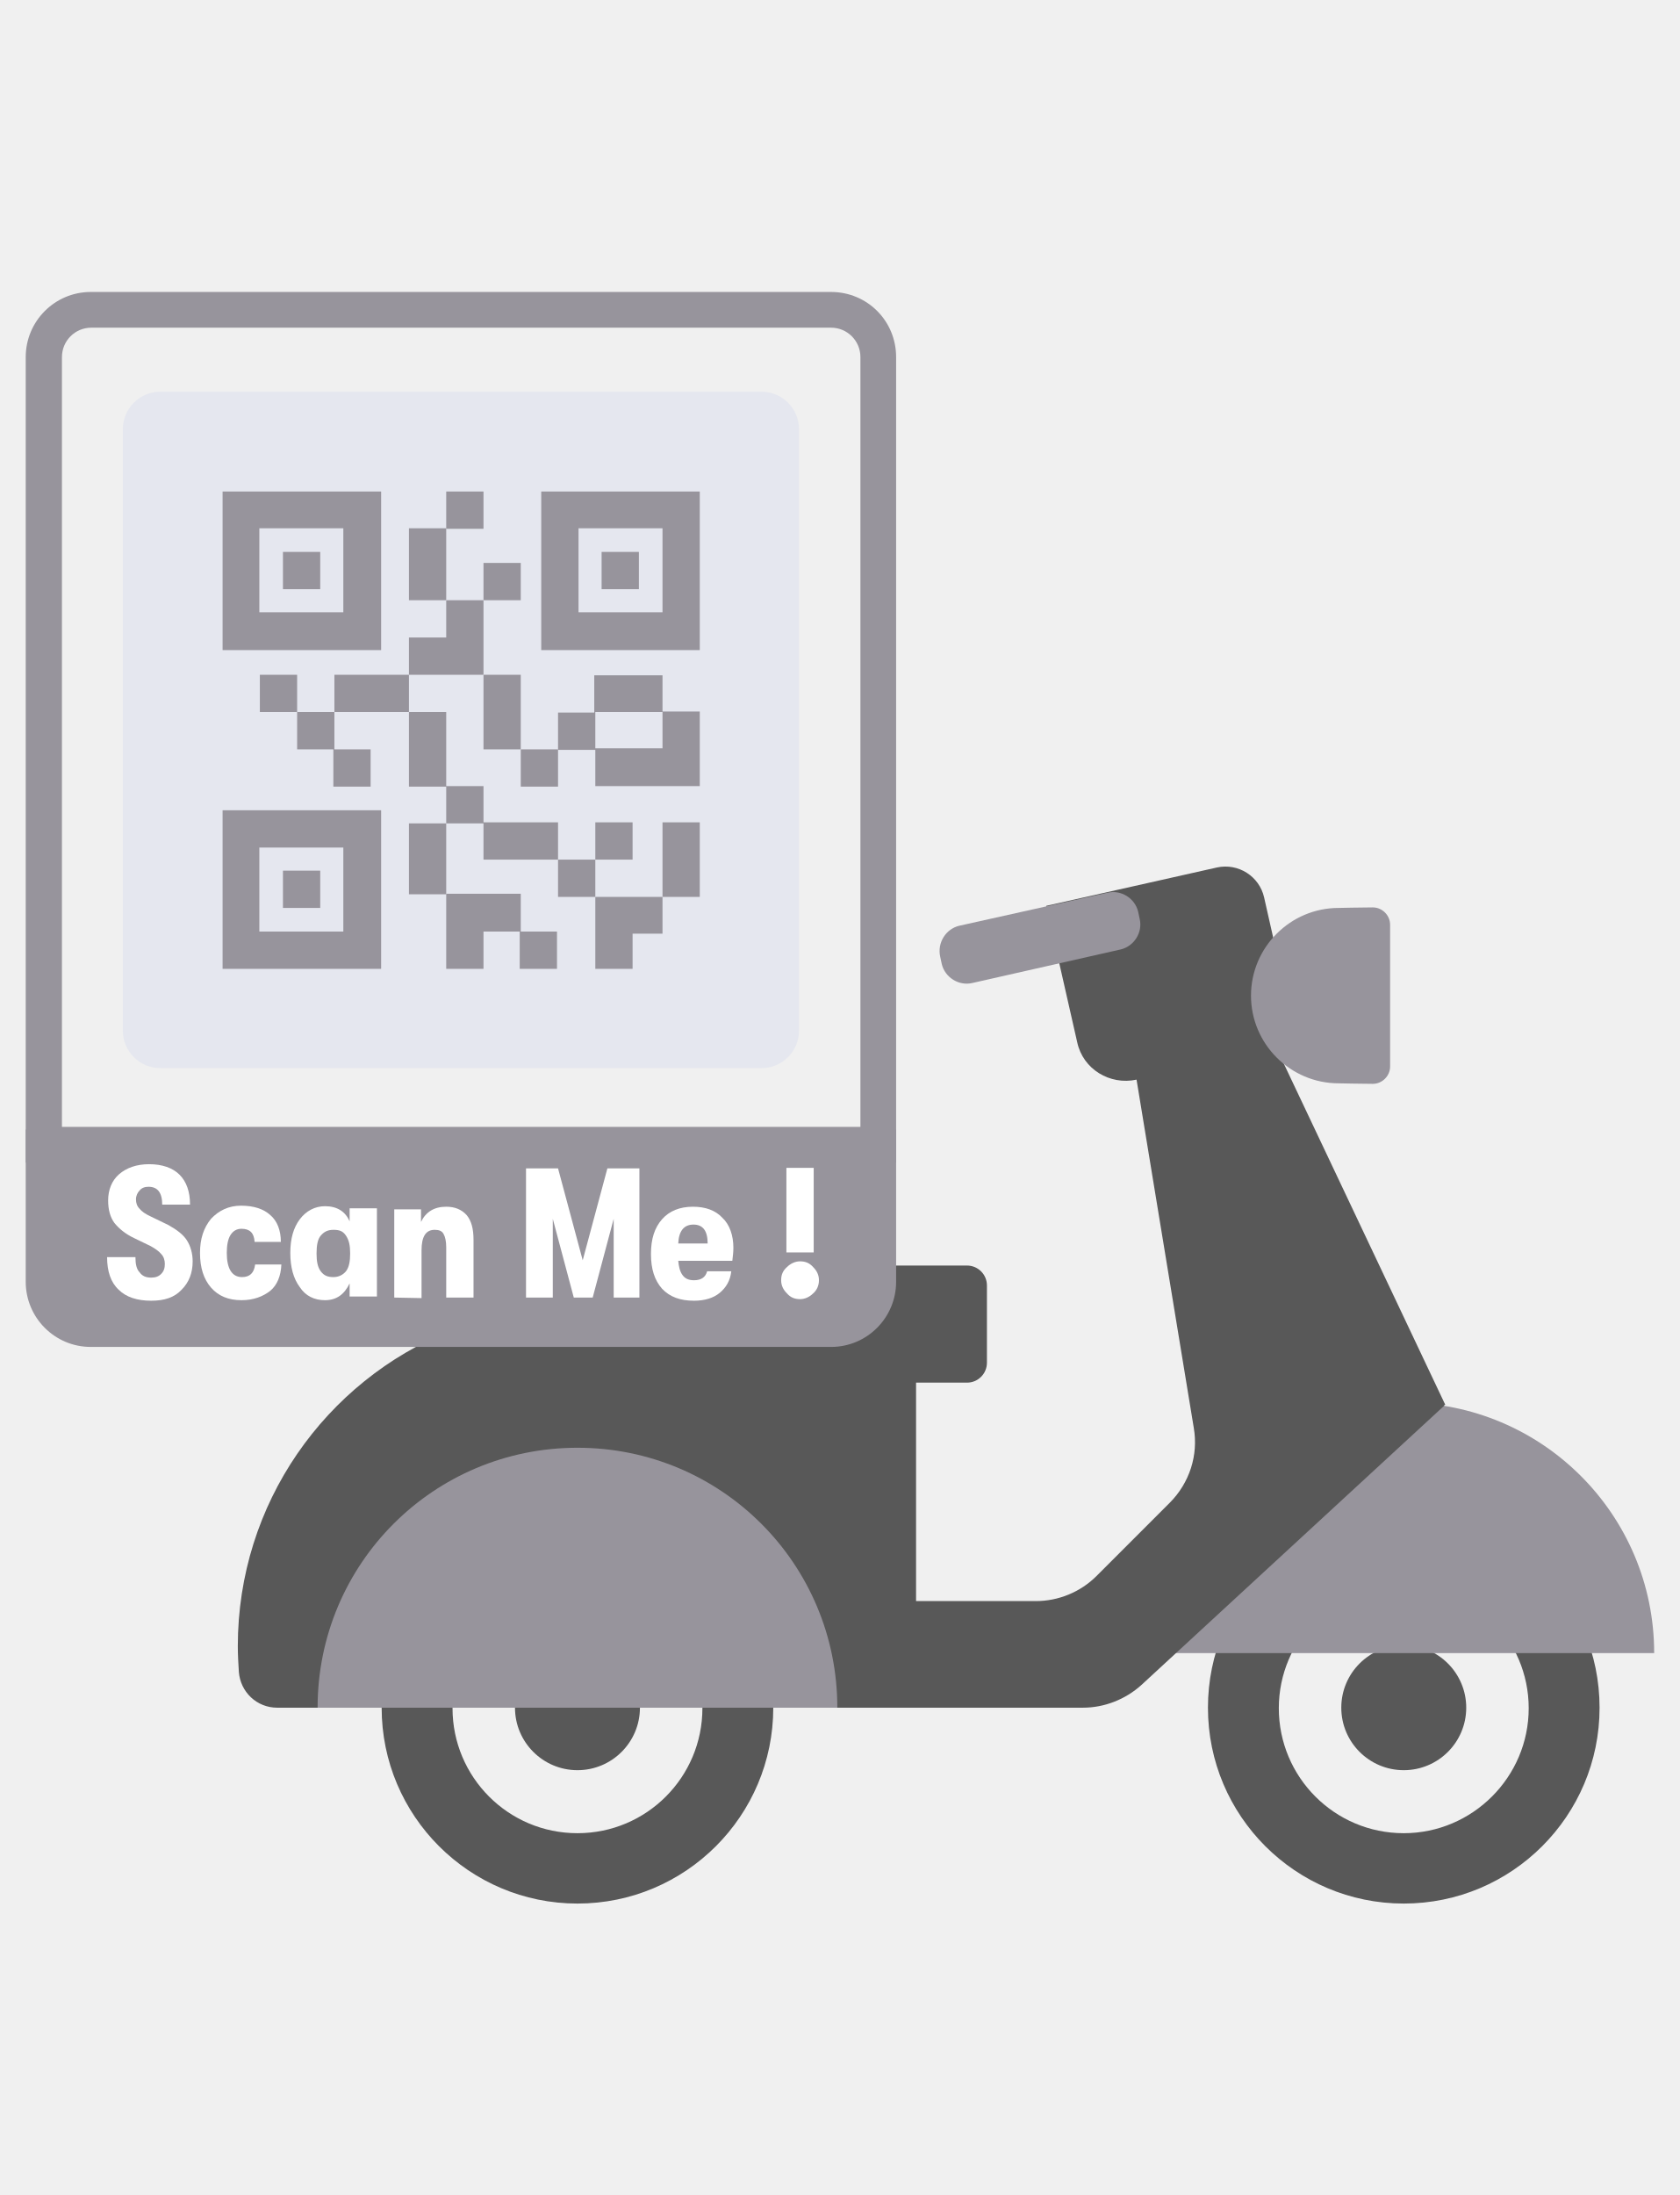
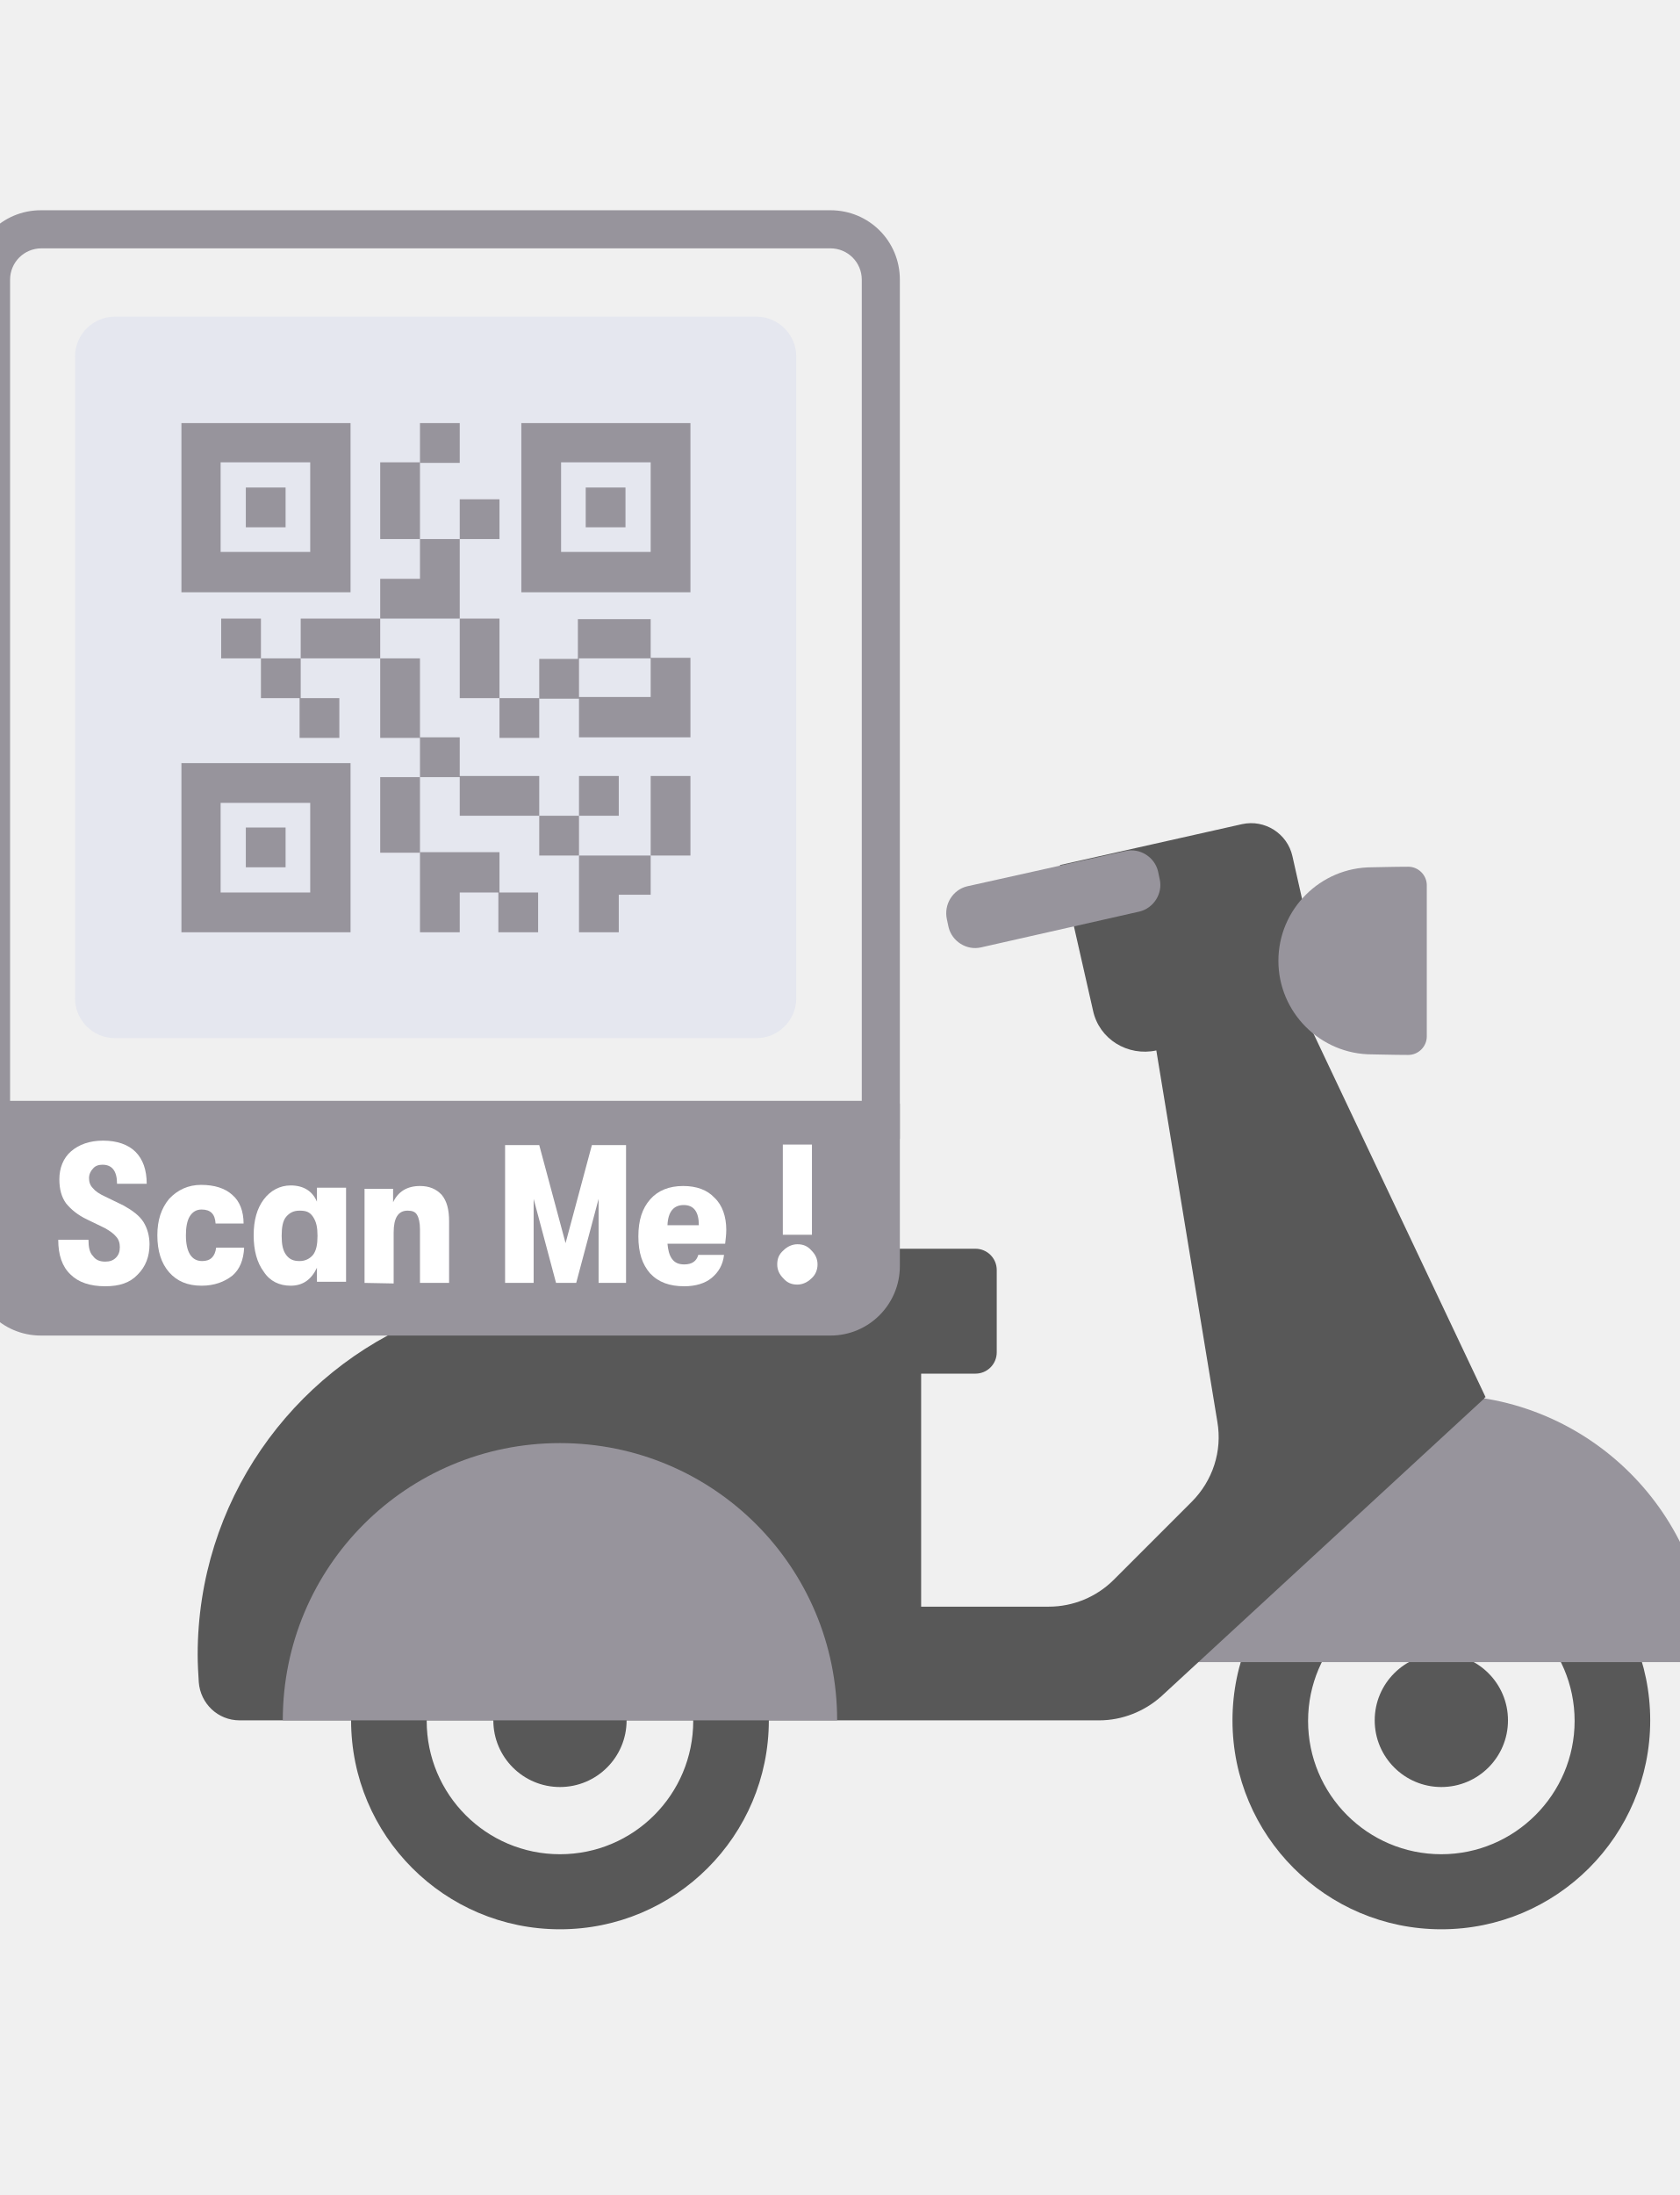
- <svg xmlns="http://www.w3.org/2000/svg" width="320" height="418" viewBox="0 0 320 418" fill="none">
+ <svg xmlns="http://www.w3.org/2000/svg" width="320" height="418" viewBox="10 40 300 348" fill="none">
  <path d="M267.4 287.9C246.8 287.9 230.1 304.6 230.1 325.2C230.1 345.8 246.8 362.5 267.4 362.5C288 362.5 304.7 345.8 304.7 325.2C304.7 304.6 288 287.9 267.4 287.9ZM267.4 349.1C254.2 349.1 243.6 338.4 243.6 325.3C243.6 312.2 254.3 301.5 267.4 301.5C280.5 301.5 291.2 312.2 291.2 325.3C291.2 338.4 280.5 349.1 267.4 349.1Z" fill="#585858" />
  <path d="M267.4 337.1C273.972 337.1 279.3 331.772 279.3 325.2C279.3 318.628 273.972 313.3 267.4 313.3C260.828 313.3 255.5 318.628 255.5 325.2C255.5 331.772 260.828 337.1 267.4 337.1Z" fill="#585858" />
  <path d="M110 287.9C89.4 287.9 72.7 304.6 72.7 325.2C72.7 345.8 89.4 362.5 110 362.5C130.6 362.5 147.3 345.8 147.3 325.2C147.3 304.6 130.6 287.9 110 287.9ZM110 349.1C96.8 349.1 86.2 338.4 86.2 325.3C86.2 312.2 96.9 301.5 110 301.5C123.1 301.5 133.8 312.2 133.8 325.3C133.8 338.4 123.2 349.1 110 349.1Z" fill="#585858" />
  <path d="M110 337.1C116.572 337.1 121.9 331.772 121.9 325.2C121.9 318.628 116.572 313.3 110 313.3C103.428 313.3 98.1 318.628 98.1 325.2C98.1 331.772 103.428 337.1 110 337.1Z" fill="#585858" />
  <path d="M315.1 314.8C315.1 288.4 293.7 267.1 267.4 267.1C241.1 267.1 219.7 288.5 219.7 314.8H315.1Z" fill="#97949C" />
  <path d="M275.3 267.5L243.2 199.7L247.1 198.8L240.8 170.9C239.9 166.9 235.9 164.3 231.8 165.2L199.3 172.5L205.2 198.5C206.3 203.6 211.4 206.7 216.5 205.6L227.4 271.9C228.3 277.1 226.6 282.4 222.8 286.2L208.9 300.1C205.8 303.2 201.6 304.9 197.3 304.9H174.5V263.3H184.2C186.3 263.3 188 261.6 188 259.5V244.8C188 242.7 186.3 241 184.2 241H89.6C87.5 241 85.8 242.7 85.8 244.8V253.4C62 263 45.3 286.3 45.3 313.5C45.3 315.1 45.4 316.8 45.5 318.4C45.8 322.2 48.9 325.2 52.8 325.2H206.3C210.4 325.2 214.4 323.6 217.4 320.9L275.1 267.7V267.6L275.3 267.5Z" fill="#585858" />
  <path d="M182.7 176.3L211 170C213.6 169.4 216.2 171.1 216.8 173.6L217.1 175C217.7 177.6 216 180.2 213.5 180.8L185.2 187.2C182.6 187.8 180 186.1 179.4 183.6L179.1 182.2C178.5 179.5 180.2 176.9 182.7 176.3Z" fill="#97949C" />
  <path d="M264.8 176.1C264.8 174.3 263.3 172.8 261.5 172.8C258.9 172.8 255.6 172.9 255 172.9C245.8 172.9 238.3 180.4 238.3 189.6C238.3 198.8 245.8 206.3 255 206.3C255.7 206.3 258.9 206.4 261.5 206.4C263.3 206.4 264.8 204.9 264.8 203.1V176.1Z" fill="#97949C" />
  <path d="M159.5 325.2C159.5 297.8 137.4 275.7 110 275.7C82.6 275.7 60.5 297.8 60.5 325.2H159.5Z" fill="#97949C" />
  <path d="M158.3 62.4C161.4 62.4 163.9 64.9 163.9 68V214.6H11.8V68C11.8 64.9 14.3 62.4 17.4 62.4H158.3ZM158.3 55.6H17.3C10.4 55.6 4.9 61.2 4.9 68V221.4H170.7V68C170.7 61.1 165.2 55.6 158.3 55.6Z" fill="#97949C" />
  <path d="M158.3 256.5H17.3C10.4 256.5 4.9 250.9 4.9 244.1V215.1H170.7V244.1C170.7 250.9 165.2 256.5 158.3 256.5Z" fill="#97949C" />
  <path d="M30.5 74.6H145.1C149 74.6 152.2 77.8 152.2 81.7V196.3C152.2 200.2 149 203.4 145.1 203.4H30.5C26.6 203.4 23.4 200.2 23.4 196.3V81.7C23.4 77.8 26.6 74.6 30.5 74.6Z" fill="#E5E7EF" />
  <path d="M72.6 93.6H42.4V123.8H72.6V93.6ZM65.4 116.6H49.4V100.6H65.4V116.6Z" fill="#97949C" />
  <path d="M61 105.1H53.9V112.2H61V105.1Z" fill="#97949C" />
  <path d="M133.3 93.6H103.1V123.8H133.3V93.6ZM126.2 116.6H110.2V100.6H126.2V116.6Z" fill="#97949C" />
  <path d="M121.7 105.1H114.6V112.2H121.7V105.1Z" fill="#97949C" />
  <path d="M72.6 154.3H42.4V184.5H72.6V154.3ZM65.4 177.4H49.4V161.4H65.4V177.4Z" fill="#97949C" />
  <path d="M61 165.8H53.9V172.9H61V165.8Z" fill="#97949C" />
  <path d="M56.6 128.5H49.5V135.6H56.6V128.5Z" fill="#97949C" />
  <path d="M63.5 142.7V149.8H70.6V142.7H63.7V135.6H56.6V142.7H63.5Z" fill="#97949C" />
  <path d="M99.2 107.2H92.1V114.3H99.2V107.2Z" fill="#97949C" />
  <path d="M85 100.6H77.9V114.3H85V100.6Z" fill="#97949C" />
  <path d="M92.1 93.6H85V100.7H92.1V93.6Z" fill="#97949C" />
  <path d="M92.1 114.3H85V121.4H77.9V128.5H92.1V114.3Z" fill="#97949C" />
  <path d="M85 149.8V156.8H92.1V163.7H106.3V156.6H92.1V149.7H85V135.6H77.9V149.8H85Z" fill="#97949C" />
  <path d="M99.2 128.5H92.1V142.7H99.2V128.5Z" fill="#97949C" />
  <path d="M113.4 149.7H133.3V135.5H126.2V128.6H113.2V135.7H106.3V142.8H113.4V149.7ZM113.4 135.6H126.2V142.5H113.4V135.6Z" fill="#97949C" />
  <path d="M133.3 156.6H126.2V170.8H133.3V156.6Z" fill="#97949C" />
  <path d="M106.3 142.7H99.2V149.8H106.3V142.7Z" fill="#97949C" />
  <path d="M113.4 163.7H106.3V170.8H113.4V163.7Z" fill="#97949C" />
  <path d="M120.5 156.6H113.4V163.7H120.5V156.6Z" fill="#97949C" />
  <path d="M120.5 184.5V177.8H126.2V170.8H113.4V184.5H120.5Z" fill="#97949C" />
  <path d="M85 156.8H77.9V170.3H85V156.8Z" fill="#97949C" />
  <path d="M92.1 184.5V177.4H99V184.5H106.1V177.4H99.2V170.2H85V184.5H92.1Z" fill="#97949C" />
  <path d="M77.9 128.5H63.7V135.6H77.9V128.5Z" fill="#97949C" />
  <path d="M28.8 247.7C26.1 247.7 24 247 22.6 245.6C21.1 244.2 20.4 242.1 20.4 239.4H25.8C25.8 240.7 26 241.7 26.6 242.3C27.1 243 27.8 243.3 28.8 243.3C29.6 243.3 30.2 243.1 30.7 242.6C31.2 242.1 31.4 241.5 31.4 240.7C31.4 240 31.2 239.3 30.7 238.8C30.3 238.3 29.6 237.8 28.7 237.3L25.6 235.8C23.9 235 22.7 234 21.8 232.9C21 231.8 20.6 230.4 20.6 228.6C20.6 226.6 21.3 224.8 22.7 223.6C24.1 222.4 26 221.7 28.4 221.7C30.9 221.7 32.9 222.4 34.2 223.7C35.5 225 36.2 226.9 36.2 229.4H30.9C30.9 227.1 30 226 28.3 226C27.6 226 27 226.2 26.6 226.7C26.2 227.1 25.9 227.7 25.9 228.4C25.9 229.1 26.1 229.7 26.6 230.2C27 230.7 27.7 231.2 28.8 231.7L32.1 233.3C33.7 234.2 34.9 235.1 35.6 236.2C36.3 237.3 36.7 238.7 36.7 240.2C36.7 242.4 36 244.2 34.6 245.6C33.2 247.1 31.3 247.7 28.8 247.7Z" fill="white" />
  <path d="M46 247.6C43.5 247.6 41.6 246.8 40.2 245.2C38.8 243.6 38.1 241.4 38.1 238.6C38.1 235.9 38.8 233.8 40.2 232.1C41.7 230.5 43.6 229.6 45.9 229.6C48.3 229.6 50.2 230.2 51.5 231.4C52.8 232.5 53.5 234.3 53.5 236.5H48.5C48.4 234.8 47.6 234 46 234C45.1 234 44.4 234.4 43.9 235.2C43.4 236 43.2 237.2 43.2 238.6C43.2 241.6 44.2 243.2 46.1 243.2C47.6 243.2 48.4 242.4 48.6 240.8H53.6C53.5 243 52.8 244.7 51.5 245.8C50.1 246.9 48.3 247.6 46 247.6Z" fill="white" />
  <path d="M61.9 247.6C59.9 247.6 58.2 246.8 57.1 245.1C55.9 243.5 55.3 241.3 55.3 238.6C55.3 235.9 55.9 233.8 57.1 232.2C58.3 230.6 60 229.7 61.9 229.7C64.2 229.7 65.8 230.7 66.6 232.6V230.1H71.8V246.9H66.6V244.4C65.6 246.5 64.1 247.6 61.9 247.6ZM63.5 243.2C64.5 243.2 65.3 242.8 65.9 242.1C66.5 241.3 66.7 240.2 66.7 238.7C66.7 237.2 66.5 236.2 65.9 235.3C65.3 234.4 64.6 234.2 63.5 234.2C62.4 234.2 61.7 234.6 61.1 235.3C60.5 236 60.3 237.2 60.3 238.7C60.3 240.2 60.5 241.3 61.1 242.1C61.7 242.9 62.4 243.2 63.5 243.2Z" fill="white" />
  <path d="M75.1 247.1V230.3H80.2V232.7C81.1 230.8 82.7 229.8 85 229.8C86.6 229.8 87.9 230.3 88.9 231.4C89.8 232.5 90.2 234 90.2 236.1V247.1H85V237.5C85 236.4 84.8 235.5 84.5 235C84.2 234.4 83.6 234.2 82.8 234.2C81.1 234.2 80.3 235.5 80.3 238.1V247.2L75.1 247.1Z" fill="white" />
  <path d="M100.2 247.1V222.5H106.3L111 240L115.7 222.5H121.8V247.1H116.9V232.1L112.9 247.1H109.3L105.3 232.1V247.1H100.2Z" fill="white" />
  <path d="M139.7 237.6C139.7 238.5 139.6 239.2 139.5 240.1H129.2C129.3 241.2 129.5 242.1 130 242.8C130.5 243.5 131.2 243.8 132.2 243.8C133.6 243.8 134.4 243.2 134.7 242.1H139.3C139.1 243.9 138.3 245.2 137.1 246.2C135.9 247.2 134.2 247.7 132.2 247.7C129.6 247.7 127.6 247 126.1 245.4C124.7 243.8 124 241.7 124 238.8C124 235.9 124.7 233.8 126.1 232.2C127.5 230.6 129.5 229.8 132 229.8C134.4 229.8 136.3 230.5 137.6 231.9C139 233.2 139.7 235.3 139.7 237.6ZM129.2 236.8H134.8C134.8 234.4 133.9 233.2 132.1 233.2C130.3 233.2 129.3 234.4 129.2 236.8Z" fill="white" />
  <path d="M154.9 246.3C154.2 247 153.3 247.4 152.4 247.4C151.4 247.4 150.6 247.1 149.9 246.3C149.2 245.6 148.8 244.8 148.8 243.8C148.8 242.8 149.1 242 149.9 241.3C150.6 240.6 151.5 240.2 152.4 240.2C153.4 240.2 154.2 240.5 154.9 241.3C155.6 242 156 242.8 156 243.8C156 244.8 155.6 245.7 154.9 246.3ZM149.8 238.5V222.4H155V238.5H149.8Z" fill="white" />
</svg>
